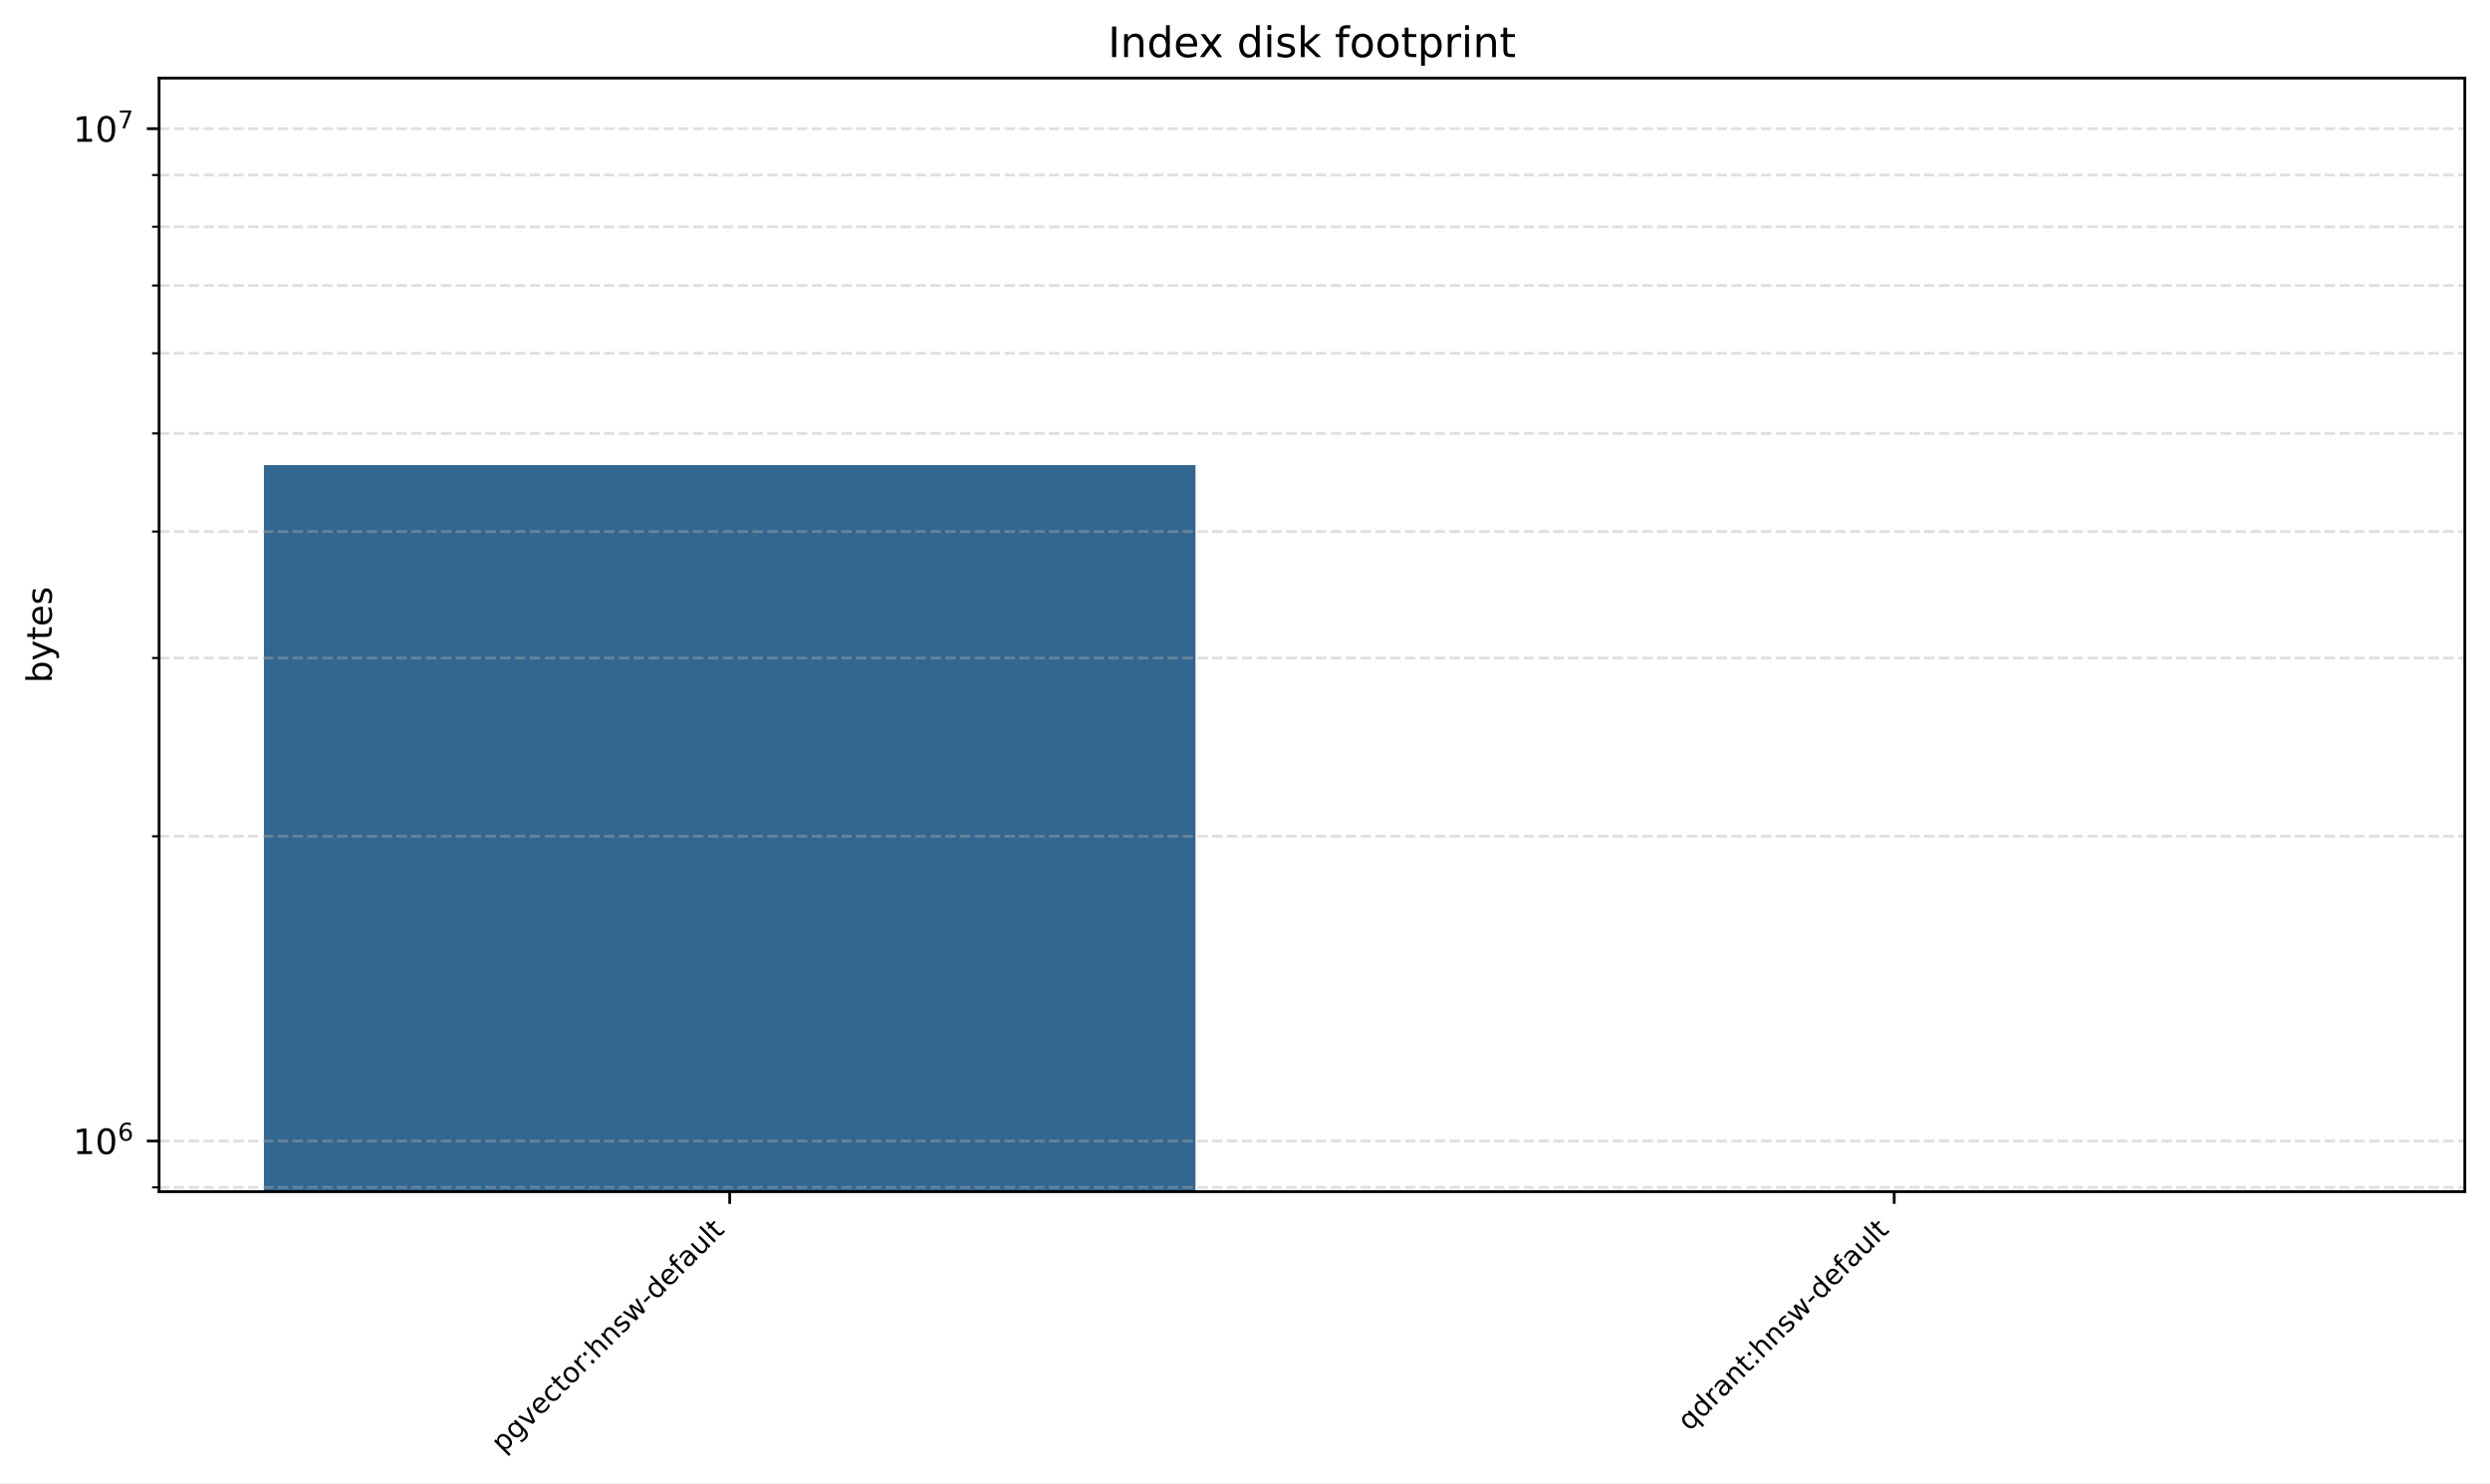
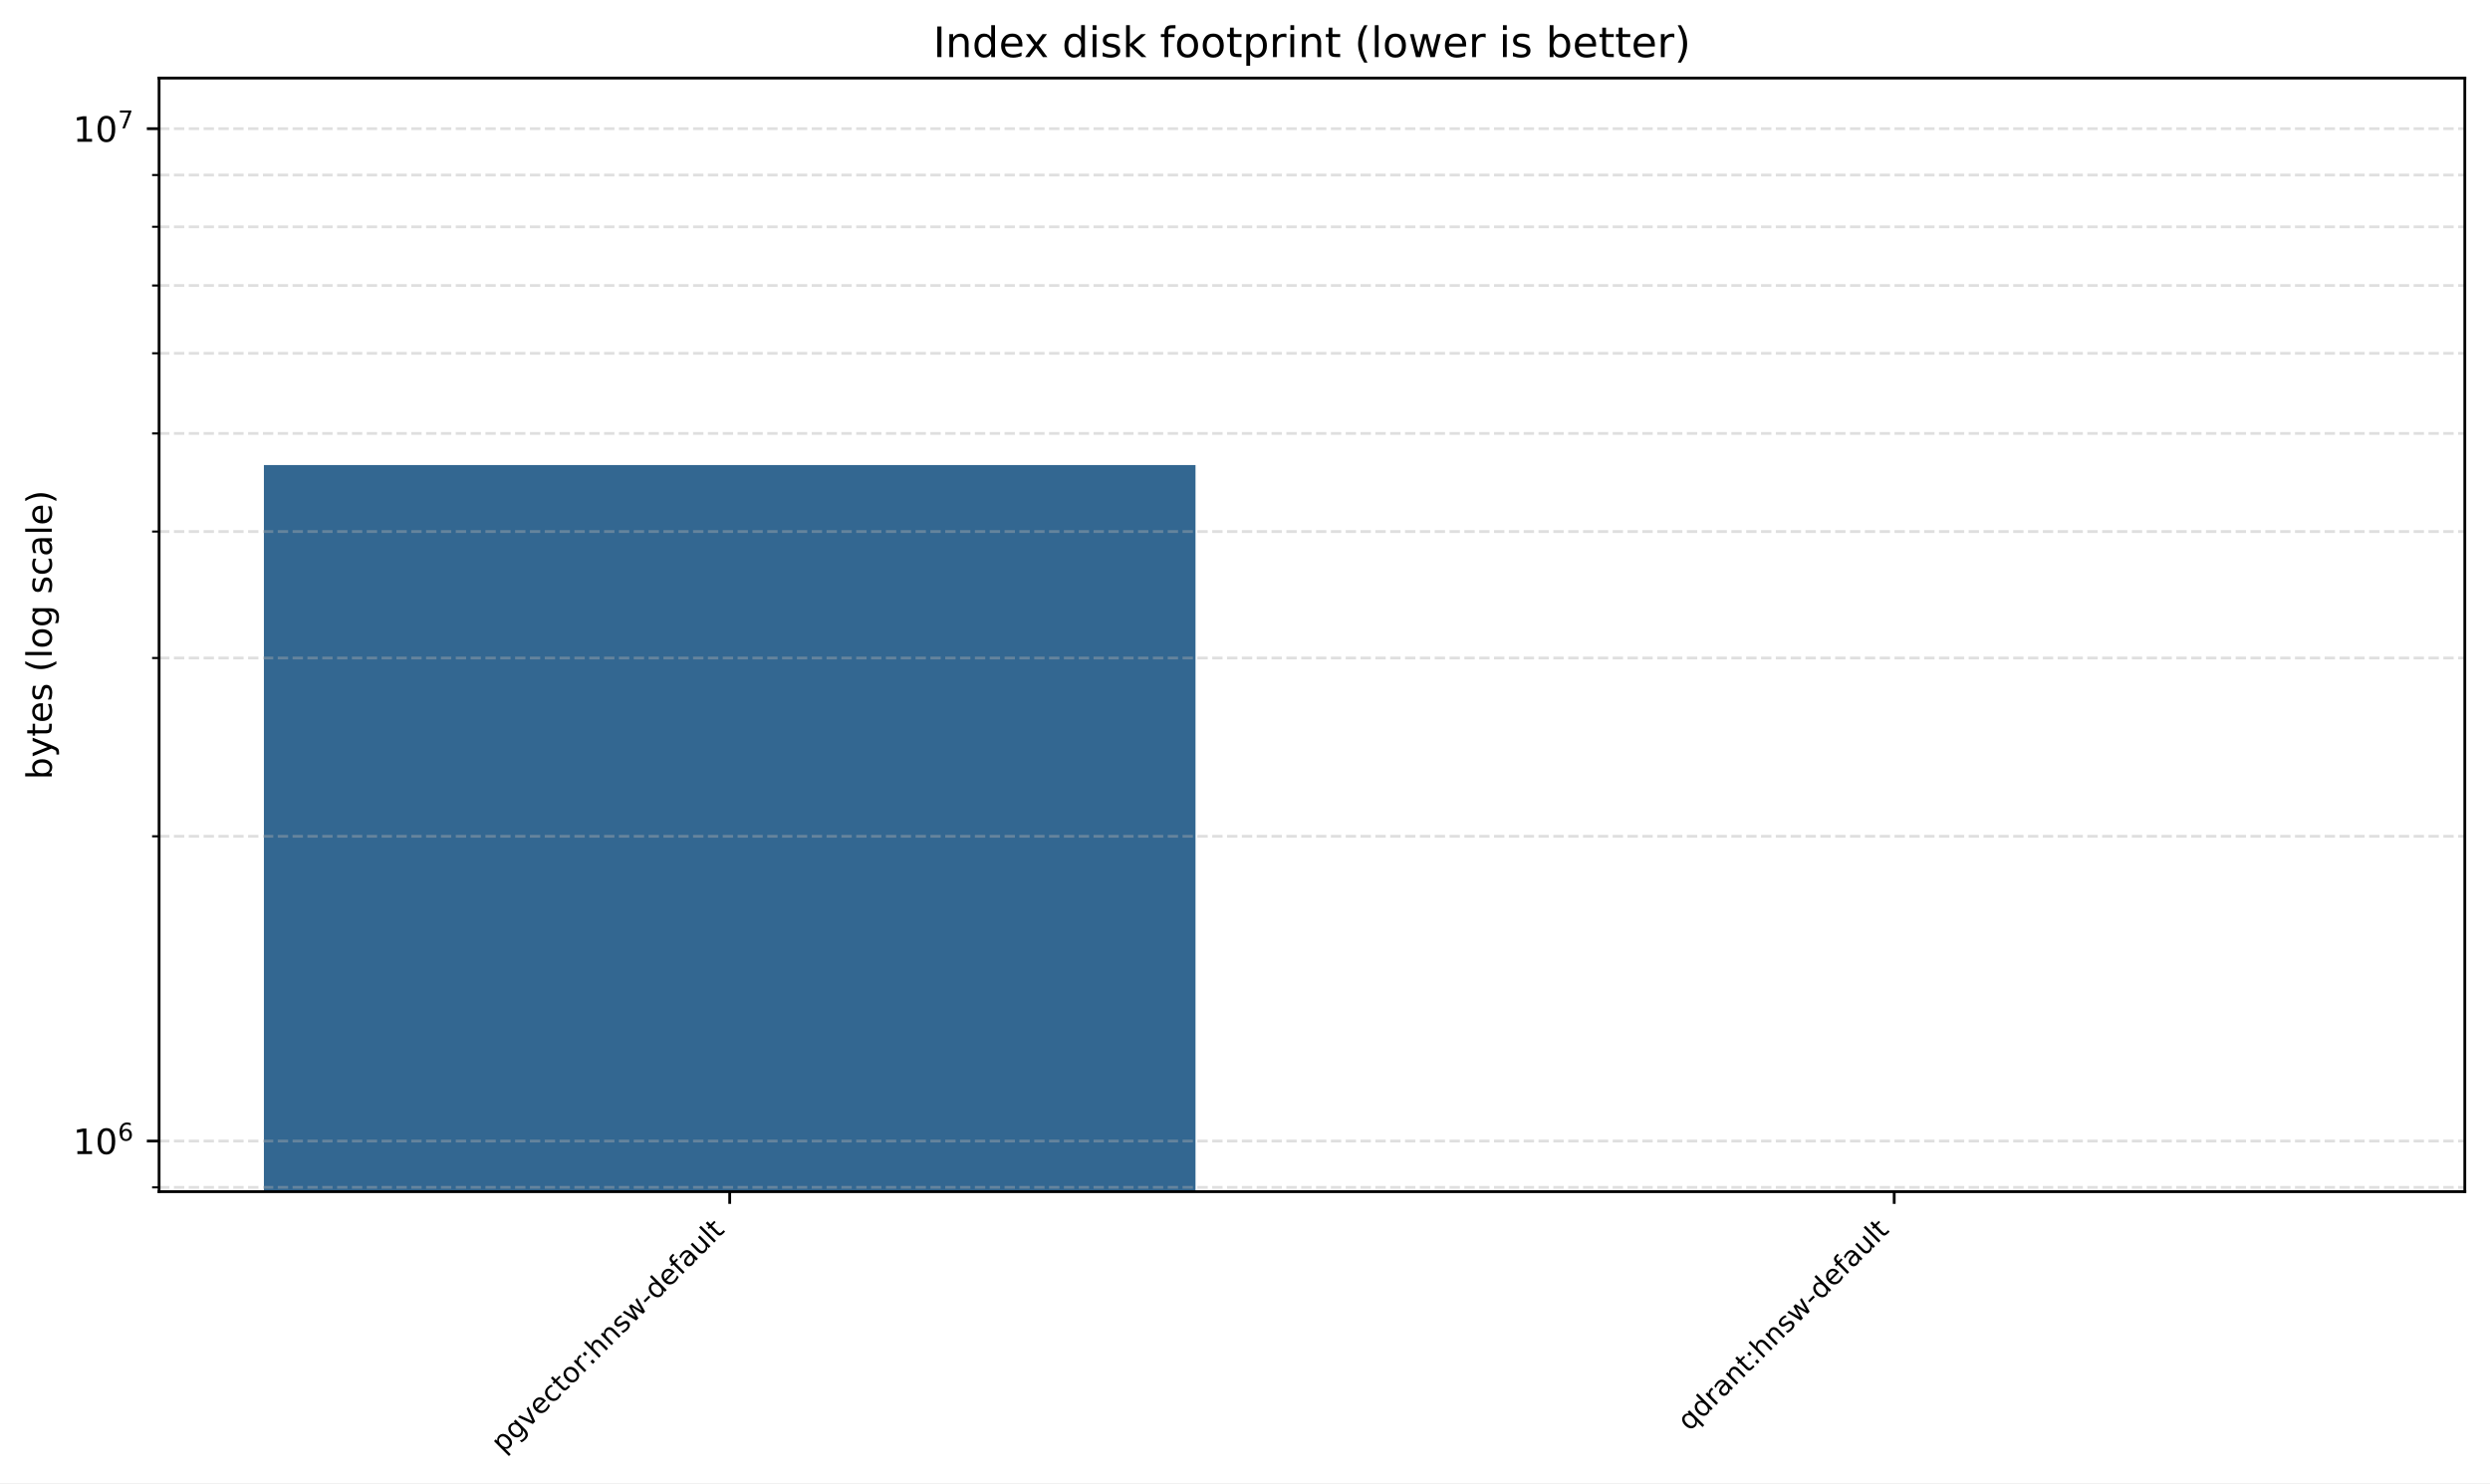
<svg xmlns="http://www.w3.org/2000/svg" xmlns:xlink="http://www.w3.org/1999/xlink" width="711.785pt" height="423.949pt" viewBox="0 0 711.785 423.949" version="1.1">
  <defs>
    <style type="text/css">*{stroke-linejoin: round; stroke-linecap: butt}</style>
  </defs>
  <g id="figure_1">
    <g id="patch_1">
      <path d="M 0 423.949  L 711.785 423.949  L 711.785 0  L 0 0  z " style="fill: #ffffff" />
    </g>
    <g id="axes_1">
      <g id="patch_2">
        <path d="M 45.478 340.653  L 704.585 340.653  L 704.585 22.318  L 45.478 22.318  z " style="fill: #ffffff" />
      </g>
      <g id="patch_3">
-         <path d="M 75.438 291457.702  L 341.744 291457.702  L 341.744 132.943  L 75.438 132.943  z " clip-path="url(#p174b174db6)" style="fill: #336791" />
+         <path d="M 75.438 291457.702  L 341.744 291457.702  L 341.744 132.943  L 75.438 132.943  z " clip-path="url(#padebda3a5a)" style="fill: #336791" />
      </g>
      <g id="patch_4">
-         <path d="M 408.32 291457.702  L 674.626 291457.702  L 674.626 291457.702  L 408.32 291457.702  z " clip-path="url(#p174b174db6)" style="fill: #dc382d" />
+         <path d="M 408.32 291457.702  L 674.626 291457.702  L 674.626 291457.702  L 408.32 291457.702  z " clip-path="url(#padebda3a5a)" style="fill: #dc382d" />
      </g>
      <g id="matplotlib.axis_1">
        <g id="xtick_1">
          <g id="line2d_1">
            <defs>
-               <path id="mbd44c1cdef" d="M 0 0  L 0 3.5  " style="stroke: #000000; stroke-width: 0.8" />
+               <path id="md19255cbb2" d="M 0 0  L 0 3.5  " style="stroke: #000000; stroke-width: 0.8" />
            </defs>
            <g>
-               <use xlink:href="#mbd44c1cdef" x="208.591" y="340.653" style="stroke: #000000; stroke-width: 0.8" />
+               <use xlink:href="#md19255cbb2" x="208.591" y="340.653" style="stroke: #000000; stroke-width: 0.8" />
            </g>
          </g>
          <g id="text_1">
            <g transform="translate(143.793 415.5722) rotate(-45) scale(0.08 -0.08)">
              <defs>
                <path id="DejaVuSans-70" d="M 1159 525  L 1159 -1331  L 581 -1331  L 581 3500  L 1159 3500  L 1159 2969  Q 1341 3281 1617 3432  Q 1894 3584 2278 3584  Q 2916 3584 3314 3078  Q 3713 2572 3713 1747  Q 3713 922 3314 415  Q 2916 -91 2278 -91  Q 1894 -91 1617 61  Q 1341 213 1159 525  z M 3116 1747  Q 3116 2381 2855 2742  Q 2594 3103 2138 3103  Q 1681 3103 1420 2742  Q 1159 2381 1159 1747  Q 1159 1113 1420 752  Q 1681 391 2138 391  Q 2594 391 2855 752  Q 3116 1113 3116 1747  z " transform="scale(0.015625)" />
                <path id="DejaVuSans-67" d="M 2906 1791  Q 2906 2416 2648 2759  Q 2391 3103 1925 3103  Q 1463 3103 1205 2759  Q 947 2416 947 1791  Q 947 1169 1205 825  Q 1463 481 1925 481  Q 2391 481 2648 825  Q 2906 1169 2906 1791  z M 3481 434  Q 3481 -459 3084 -895  Q 2688 -1331 1869 -1331  Q 1566 -1331 1297 -1286  Q 1028 -1241 775 -1147  L 775 -588  Q 1028 -725 1275 -790  Q 1522 -856 1778 -856  Q 2344 -856 2625 -561  Q 2906 -266 2906 331  L 2906 616  Q 2728 306 2450 153  Q 2172 0 1784 0  Q 1141 0 747 490  Q 353 981 353 1791  Q 353 2603 747 3093  Q 1141 3584 1784 3584  Q 2172 3584 2450 3431  Q 2728 3278 2906 2969  L 2906 3500  L 3481 3500  L 3481 434  z " transform="scale(0.015625)" />
                <path id="DejaVuSans-76" d="M 191 3500  L 800 3500  L 1894 563  L 2988 3500  L 3597 3500  L 2284 0  L 1503 0  L 191 3500  z " transform="scale(0.015625)" />
                <path id="DejaVuSans-65" d="M 3597 1894  L 3597 1613  L 953 1613  Q 991 1019 1311 708  Q 1631 397 2203 397  Q 2534 397 2845 478  Q 3156 559 3463 722  L 3463 178  Q 3153 47 2828 -22  Q 2503 -91 2169 -91  Q 1331 -91 842 396  Q 353 884 353 1716  Q 353 2575 817 3079  Q 1281 3584 2069 3584  Q 2775 3584 3186 3129  Q 3597 2675 3597 1894  z M 3022 2063  Q 3016 2534 2758 2815  Q 2500 3097 2075 3097  Q 1594 3097 1305 2825  Q 1016 2553 972 2059  L 3022 2063  z " transform="scale(0.015625)" />
                <path id="DejaVuSans-63" d="M 3122 3366  L 3122 2828  Q 2878 2963 2633 3030  Q 2388 3097 2138 3097  Q 1578 3097 1268 2742  Q 959 2388 959 1747  Q 959 1106 1268 751  Q 1578 397 2138 397  Q 2388 397 2633 464  Q 2878 531 3122 666  L 3122 134  Q 2881 22 2623 -34  Q 2366 -91 2075 -91  Q 1284 -91 818 406  Q 353 903 353 1747  Q 353 2603 823 3093  Q 1294 3584 2113 3584  Q 2378 3584 2631 3529  Q 2884 3475 3122 3366  z " transform="scale(0.015625)" />
                <path id="DejaVuSans-74" d="M 1172 4494  L 1172 3500  L 2356 3500  L 2356 3053  L 1172 3053  L 1172 1153  Q 1172 725 1289 603  Q 1406 481 1766 481  L 2356 481  L 2356 0  L 1766 0  Q 1100 0 847 248  Q 594 497 594 1153  L 594 3053  L 172 3053  L 172 3500  L 594 3500  L 594 4494  L 1172 4494  z " transform="scale(0.015625)" />
                <path id="DejaVuSans-6f" d="M 1959 3097  Q 1497 3097 1228 2736  Q 959 2375 959 1747  Q 959 1119 1226 758  Q 1494 397 1959 397  Q 2419 397 2687 759  Q 2956 1122 2956 1747  Q 2956 2369 2687 2733  Q 2419 3097 1959 3097  z M 1959 3584  Q 2709 3584 3137 3096  Q 3566 2609 3566 1747  Q 3566 888 3137 398  Q 2709 -91 1959 -91  Q 1206 -91 779 398  Q 353 888 353 1747  Q 353 2609 779 3096  Q 1206 3584 1959 3584  z " transform="scale(0.015625)" />
                <path id="DejaVuSans-72" d="M 2631 2963  Q 2534 3019 2420 3045  Q 2306 3072 2169 3072  Q 1681 3072 1420 2755  Q 1159 2438 1159 1844  L 1159 0  L 581 0  L 581 3500  L 1159 3500  L 1159 2956  Q 1341 3275 1631 3429  Q 1922 3584 2338 3584  Q 2397 3584 2469 3576  Q 2541 3569 2628 3553  L 2631 2963  z " transform="scale(0.015625)" />
                <path id="DejaVuSans-3a" d="M 750 794  L 1409 794  L 1409 0  L 750 0  L 750 794  z M 750 3309  L 1409 3309  L 1409 2516  L 750 2516  L 750 3309  z " transform="scale(0.015625)" />
                <path id="DejaVuSans-68" d="M 3513 2113  L 3513 0  L 2938 0  L 2938 2094  Q 2938 2591 2744 2837  Q 2550 3084 2163 3084  Q 1697 3084 1428 2787  Q 1159 2491 1159 1978  L 1159 0  L 581 0  L 581 4863  L 1159 4863  L 1159 2956  Q 1366 3272 1645 3428  Q 1925 3584 2291 3584  Q 2894 3584 3203 3211  Q 3513 2838 3513 2113  z " transform="scale(0.015625)" />
                <path id="DejaVuSans-6e" d="M 3513 2113  L 3513 0  L 2938 0  L 2938 2094  Q 2938 2591 2744 2837  Q 2550 3084 2163 3084  Q 1697 3084 1428 2787  Q 1159 2491 1159 1978  L 1159 0  L 581 0  L 581 3500  L 1159 3500  L 1159 2956  Q 1366 3272 1645 3428  Q 1925 3584 2291 3584  Q 2894 3584 3203 3211  Q 3513 2838 3513 2113  z " transform="scale(0.015625)" />
                <path id="DejaVuSans-73" d="M 2834 3397  L 2834 2853  Q 2591 2978 2328 3040  Q 2066 3103 1784 3103  Q 1356 3103 1142 2972  Q 928 2841 928 2578  Q 928 2378 1081 2264  Q 1234 2150 1697 2047  L 1894 2003  Q 2506 1872 2764 1633  Q 3022 1394 3022 966  Q 3022 478 2636 193  Q 2250 -91 1575 -91  Q 1294 -91 989 -36  Q 684 19 347 128  L 347 722  Q 666 556 975 473  Q 1284 391 1588 391  Q 1994 391 2212 530  Q 2431 669 2431 922  Q 2431 1156 2273 1281  Q 2116 1406 1581 1522  L 1381 1569  Q 847 1681 609 1914  Q 372 2147 372 2553  Q 372 3047 722 3315  Q 1072 3584 1716 3584  Q 2034 3584 2315 3537  Q 2597 3491 2834 3397  z " transform="scale(0.015625)" />
                <path id="DejaVuSans-77" d="M 269 3500  L 844 3500  L 1563 769  L 2278 3500  L 2956 3500  L 3675 769  L 4391 3500  L 4966 3500  L 4050 0  L 3372 0  L 2619 2869  L 1863 0  L 1184 0  L 269 3500  z " transform="scale(0.015625)" />
                <path id="DejaVuSans-2d" d="M 313 2009  L 1997 2009  L 1997 1497  L 313 1497  L 313 2009  z " transform="scale(0.015625)" />
                <path id="DejaVuSans-64" d="M 2906 2969  L 2906 4863  L 3481 4863  L 3481 0  L 2906 0  L 2906 525  Q 2725 213 2448 61  Q 2172 -91 1784 -91  Q 1150 -91 751 415  Q 353 922 353 1747  Q 353 2572 751 3078  Q 1150 3584 1784 3584  Q 2172 3584 2448 3432  Q 2725 3281 2906 2969  z M 947 1747  Q 947 1113 1208 752  Q 1469 391 1925 391  Q 2381 391 2643 752  Q 2906 1113 2906 1747  Q 2906 2381 2643 2742  Q 2381 3103 1925 3103  Q 1469 3103 1208 2742  Q 947 2381 947 1747  z " transform="scale(0.015625)" />
                <path id="DejaVuSans-66" d="M 2375 4863  L 2375 4384  L 1825 4384  Q 1516 4384 1395 4259  Q 1275 4134 1275 3809  L 1275 3500  L 2222 3500  L 2222 3053  L 1275 3053  L 1275 0  L 697 0  L 697 3053  L 147 3053  L 147 3500  L 697 3500  L 697 3744  Q 697 4328 969 4595  Q 1241 4863 1831 4863  L 2375 4863  z " transform="scale(0.015625)" />
                <path id="DejaVuSans-61" d="M 2194 1759  Q 1497 1759 1228 1600  Q 959 1441 959 1056  Q 959 750 1161 570  Q 1363 391 1709 391  Q 2188 391 2477 730  Q 2766 1069 2766 1631  L 2766 1759  L 2194 1759  z M 3341 1997  L 3341 0  L 2766 0  L 2766 531  Q 2569 213 2275 61  Q 1981 -91 1556 -91  Q 1019 -91 701 211  Q 384 513 384 1019  Q 384 1609 779 1909  Q 1175 2209 1959 2209  L 2766 2209  L 2766 2266  Q 2766 2663 2505 2880  Q 2244 3097 1772 3097  Q 1472 3097 1187 3025  Q 903 2953 641 2809  L 641 3341  Q 956 3463 1253 3523  Q 1550 3584 1831 3584  Q 2591 3584 2966 3190  Q 3341 2797 3341 1997  z " transform="scale(0.015625)" />
                <path id="DejaVuSans-75" d="M 544 1381  L 544 3500  L 1119 3500  L 1119 1403  Q 1119 906 1312 657  Q 1506 409 1894 409  Q 2359 409 2629 706  Q 2900 1003 2900 1516  L 2900 3500  L 3475 3500  L 3475 0  L 2900 0  L 2900 538  Q 2691 219 2414 64  Q 2138 -91 1772 -91  Q 1169 -91 856 284  Q 544 659 544 1381  z M 1991 3584  L 1991 3584  z " transform="scale(0.015625)" />
                <path id="DejaVuSans-6c" d="M 603 4863  L 1178 4863  L 1178 0  L 603 0  L 603 4863  z " transform="scale(0.015625)" />
              </defs>
              <use xlink:href="#DejaVuSans-70" />
              <use xlink:href="#DejaVuSans-67" transform="translate(63.47656 0)" />
              <use xlink:href="#DejaVuSans-76" transform="translate(126.9531 0)" />
              <use xlink:href="#DejaVuSans-65" transform="translate(186.1328 0)" />
              <use xlink:href="#DejaVuSans-63" transform="translate(247.6562 0)" />
              <use xlink:href="#DejaVuSans-74" transform="translate(302.6367 0)" />
              <use xlink:href="#DejaVuSans-6f" transform="translate(341.8457 0)" />
              <use xlink:href="#DejaVuSans-72" transform="translate(403.0273 0)" />
              <use xlink:href="#DejaVuSans-3a" transform="translate(442.3906 0)" />
              <use xlink:href="#DejaVuSans-68" transform="translate(476.082 0)" />
              <use xlink:href="#DejaVuSans-6e" transform="translate(539.4609 0)" />
              <use xlink:href="#DejaVuSans-73" transform="translate(602.8398 0)" />
              <use xlink:href="#DejaVuSans-77" transform="translate(654.9395 0)" />
              <use xlink:href="#DejaVuSans-2d" transform="translate(736.7266 0)" />
              <use xlink:href="#DejaVuSans-64" transform="translate(772.8105 0)" />
              <use xlink:href="#DejaVuSans-65" transform="translate(836.2871 0)" />
              <use xlink:href="#DejaVuSans-66" transform="translate(897.8105 0)" />
              <use xlink:href="#DejaVuSans-61" transform="translate(933.0156 0)" />
              <use xlink:href="#DejaVuSans-75" transform="translate(994.2949 0)" />
              <use xlink:href="#DejaVuSans-6c" transform="translate(1057.674 0)" />
              <use xlink:href="#DejaVuSans-74" transform="translate(1085.457 0)" />
            </g>
          </g>
        </g>
        <g id="xtick_2">
          <g id="line2d_2">
            <g>
-               <use xlink:href="#mbd44c1cdef" x="541.473" y="340.653" style="stroke: #000000; stroke-width: 0.8" />
+               <use xlink:href="#md19255cbb2" x="541.473" y="340.653" style="stroke: #000000; stroke-width: 0.8" />
            </g>
          </g>
          <g id="text_2">
            <g transform="translate(482.9255 409.3222) rotate(-45) scale(0.08 -0.08)">
              <defs>
                <path id="DejaVuSans-71" d="M 947 1747  Q 947 1113 1208 752  Q 1469 391 1925 391  Q 2381 391 2643 752  Q 2906 1113 2906 1747  Q 2906 2381 2643 2742  Q 2381 3103 1925 3103  Q 1469 3103 1208 2742  Q 947 2381 947 1747  z M 2906 525  Q 2725 213 2448 61  Q 2172 -91 1784 -91  Q 1150 -91 751 415  Q 353 922 353 1747  Q 353 2572 751 3078  Q 1150 3584 1784 3584  Q 2172 3584 2448 3432  Q 2725 3281 2906 2969  L 2906 3500  L 3481 3500  L 3481 -1331  L 2906 -1331  L 2906 525  z " transform="scale(0.015625)" />
              </defs>
              <use xlink:href="#DejaVuSans-71" />
              <use xlink:href="#DejaVuSans-64" transform="translate(63.47656 0)" />
              <use xlink:href="#DejaVuSans-72" transform="translate(126.9531 0)" />
              <use xlink:href="#DejaVuSans-61" transform="translate(168.0664 0)" />
              <use xlink:href="#DejaVuSans-6e" transform="translate(229.3457 0)" />
              <use xlink:href="#DejaVuSans-74" transform="translate(292.7246 0)" />
              <use xlink:href="#DejaVuSans-3a" transform="translate(331.9336 0)" />
              <use xlink:href="#DejaVuSans-68" transform="translate(365.625 0)" />
              <use xlink:href="#DejaVuSans-6e" transform="translate(429.0039 0)" />
              <use xlink:href="#DejaVuSans-73" transform="translate(492.3828 0)" />
              <use xlink:href="#DejaVuSans-77" transform="translate(544.4824 0)" />
              <use xlink:href="#DejaVuSans-2d" transform="translate(626.2695 0)" />
              <use xlink:href="#DejaVuSans-64" transform="translate(662.3535 0)" />
              <use xlink:href="#DejaVuSans-65" transform="translate(725.8301 0)" />
              <use xlink:href="#DejaVuSans-66" transform="translate(787.3535 0)" />
              <use xlink:href="#DejaVuSans-61" transform="translate(822.5586 0)" />
              <use xlink:href="#DejaVuSans-75" transform="translate(883.8379 0)" />
              <use xlink:href="#DejaVuSans-6c" transform="translate(947.2168 0)" />
              <use xlink:href="#DejaVuSans-74" transform="translate(975 0)" />
            </g>
          </g>
        </g>
      </g>
      <g id="matplotlib.axis_2">
        <g id="ytick_1">
          <g id="line2d_3">
-             <path d="M 45.478 326.183  L 704.585 326.183  " clip-path="url(#p174b174db6)" style="fill: none; stroke-dasharray: 2.96,1.28; stroke-dashoffset: 0; stroke: #b0b0b0; stroke-opacity: 0.4; stroke-width: 0.8" />
+             <path d="M 45.478 326.183  L 704.585 326.183  " clip-path="url(#padebda3a5a)" style="fill: none; stroke-dasharray: 2.96,1.28; stroke-dashoffset: 0; stroke: #b0b0b0; stroke-opacity: 0.4; stroke-width: 0.8" />
          </g>
          <g id="line2d_4">
            <defs>
-               <path id="m4768501cca" d="M 0 0  L -3.5 0  " style="stroke: #000000; stroke-width: 0.8" />
+               <path id="m905e2508a1" d="M 0 0  L -3.5 0  " style="stroke: #000000; stroke-width: 0.8" />
            </defs>
            <g>
-               <use xlink:href="#m4768501cca" x="45.478" y="326.183" style="stroke: #000000; stroke-width: 0.8" />
+               <use xlink:href="#m905e2508a1" x="45.478" y="326.183" style="stroke: #000000; stroke-width: 0.8" />
            </g>
          </g>
          <g id="text_3">
            <g transform="translate(20.87813 329.9822) scale(0.1 -0.1)">
              <defs>
                <path id="DejaVuSans-31" d="M 794 531  L 1825 531  L 1825 4091  L 703 3866  L 703 4441  L 1819 4666  L 2450 4666  L 2450 531  L 3481 531  L 3481 0  L 794 0  L 794 531  z " transform="scale(0.015625)" />
                <path id="DejaVuSans-30" d="M 2034 4250  Q 1547 4250 1301 3770  Q 1056 3291 1056 2328  Q 1056 1369 1301 889  Q 1547 409 2034 409  Q 2525 409 2770 889  Q 3016 1369 3016 2328  Q 3016 3291 2770 3770  Q 2525 4250 2034 4250  z M 2034 4750  Q 2819 4750 3233 4129  Q 3647 3509 3647 2328  Q 3647 1150 3233 529  Q 2819 -91 2034 -91  Q 1250 -91 836 529  Q 422 1150 422 2328  Q 422 3509 836 4129  Q 1250 4750 2034 4750  z " transform="scale(0.015625)" />
                <path id="DejaVuSans-36" d="M 2113 2584  Q 1688 2584 1439 2293  Q 1191 2003 1191 1497  Q 1191 994 1439 701  Q 1688 409 2113 409  Q 2538 409 2786 701  Q 3034 994 3034 1497  Q 3034 2003 2786 2293  Q 2538 2584 2113 2584  z M 3366 4563  L 3366 3988  Q 3128 4100 2886 4159  Q 2644 4219 2406 4219  Q 1781 4219 1451 3797  Q 1122 3375 1075 2522  Q 1259 2794 1537 2939  Q 1816 3084 2150 3084  Q 2853 3084 3261 2657  Q 3669 2231 3669 1497  Q 3669 778 3244 343  Q 2819 -91 2113 -91  Q 1303 -91 875 529  Q 447 1150 447 2328  Q 447 3434 972 4092  Q 1497 4750 2381 4750  Q 2619 4750 2861 4703  Q 3103 4656 3366 4563  z " transform="scale(0.015625)" />
              </defs>
              <use xlink:href="#DejaVuSans-31" transform="translate(0 0.765625)" />
              <use xlink:href="#DejaVuSans-30" transform="translate(63.62305 0.765625)" />
              <use xlink:href="#DejaVuSans-36" transform="translate(128.2031 39.04688) scale(0.7)" />
            </g>
          </g>
        </g>
        <g id="ytick_2">
          <g id="line2d_5">
-             <path d="M 45.478 36.788  L 704.585 36.788  " clip-path="url(#p174b174db6)" style="fill: none; stroke-dasharray: 2.96,1.28; stroke-dashoffset: 0; stroke: #b0b0b0; stroke-opacity: 0.4; stroke-width: 0.8" />
+             <path d="M 45.478 36.788  L 704.585 36.788  " clip-path="url(#padebda3a5a)" style="fill: none; stroke-dasharray: 2.96,1.28; stroke-dashoffset: 0; stroke: #b0b0b0; stroke-opacity: 0.4; stroke-width: 0.8" />
          </g>
          <g id="line2d_6">
            <g>
-               <use xlink:href="#m4768501cca" x="45.478" y="36.788" style="stroke: #000000; stroke-width: 0.8" />
+               <use xlink:href="#m905e2508a1" x="45.478" y="36.788" style="stroke: #000000; stroke-width: 0.8" />
            </g>
          </g>
          <g id="text_4">
            <g transform="translate(20.87813 40.5871) scale(0.1 -0.1)">
              <defs>
                <path id="DejaVuSans-37" d="M 525 4666  L 3525 4666  L 3525 4397  L 1831 0  L 1172 0  L 2766 4134  L 525 4134  L 525 4666  z " transform="scale(0.015625)" />
              </defs>
              <use xlink:href="#DejaVuSans-31" transform="translate(0 0.684375)" />
              <use xlink:href="#DejaVuSans-30" transform="translate(63.62305 0.684375)" />
              <use xlink:href="#DejaVuSans-37" transform="translate(128.2031 38.96563) scale(0.7)" />
            </g>
          </g>
        </g>
        <g id="ytick_3">
          <g id="line2d_7">
-             <path d="M 45.478 339.425  L 704.585 339.425  " clip-path="url(#p174b174db6)" style="fill: none; stroke-dasharray: 2.96,1.28; stroke-dashoffset: 0; stroke: #b0b0b0; stroke-opacity: 0.4; stroke-width: 0.8" />
+             <path d="M 45.478 339.425  L 704.585 339.425  " clip-path="url(#padebda3a5a)" style="fill: none; stroke-dasharray: 2.96,1.28; stroke-dashoffset: 0; stroke: #b0b0b0; stroke-opacity: 0.4; stroke-width: 0.8" />
          </g>
          <g id="line2d_8">
            <defs>
-               <path id="made3a677d7" d="M 0 0  L -2 0  " style="stroke: #000000; stroke-width: 0.6" />
+               <path id="mce978e06dd" d="M 0 0  L -2 0  " style="stroke: #000000; stroke-width: 0.6" />
            </defs>
            <g>
-               <use xlink:href="#made3a677d7" x="45.478" y="339.425" style="stroke: #000000; stroke-width: 0.6" />
+               <use xlink:href="#mce978e06dd" x="45.478" y="339.425" style="stroke: #000000; stroke-width: 0.6" />
            </g>
          </g>
        </g>
        <g id="ytick_4">
          <g id="line2d_9">
-             <path d="M 45.478 239.066  L 704.585 239.066  " clip-path="url(#p174b174db6)" style="fill: none; stroke-dasharray: 2.96,1.28; stroke-dashoffset: 0; stroke: #b0b0b0; stroke-opacity: 0.4; stroke-width: 0.8" />
+             <path d="M 45.478 239.066  L 704.585 239.066  " clip-path="url(#padebda3a5a)" style="fill: none; stroke-dasharray: 2.96,1.28; stroke-dashoffset: 0; stroke: #b0b0b0; stroke-opacity: 0.4; stroke-width: 0.8" />
          </g>
          <g id="line2d_10">
            <g>
-               <use xlink:href="#made3a677d7" x="45.478" y="239.066" style="stroke: #000000; stroke-width: 0.6" />
+               <use xlink:href="#mce978e06dd" x="45.478" y="239.066" style="stroke: #000000; stroke-width: 0.6" />
            </g>
          </g>
        </g>
        <g id="ytick_5">
          <g id="line2d_11">
-             <path d="M 45.478 188.106  L 704.585 188.106  " clip-path="url(#p174b174db6)" style="fill: none; stroke-dasharray: 2.96,1.28; stroke-dashoffset: 0; stroke: #b0b0b0; stroke-opacity: 0.4; stroke-width: 0.8" />
+             <path d="M 45.478 188.106  L 704.585 188.106  " clip-path="url(#padebda3a5a)" style="fill: none; stroke-dasharray: 2.96,1.28; stroke-dashoffset: 0; stroke: #b0b0b0; stroke-opacity: 0.4; stroke-width: 0.8" />
          </g>
          <g id="line2d_12">
            <g>
-               <use xlink:href="#made3a677d7" x="45.478" y="188.106" style="stroke: #000000; stroke-width: 0.6" />
+               <use xlink:href="#mce978e06dd" x="45.478" y="188.106" style="stroke: #000000; stroke-width: 0.6" />
            </g>
          </g>
        </g>
        <g id="ytick_6">
          <g id="line2d_13">
-             <path d="M 45.478 151.95  L 704.585 151.95  " clip-path="url(#p174b174db6)" style="fill: none; stroke-dasharray: 2.96,1.28; stroke-dashoffset: 0; stroke: #b0b0b0; stroke-opacity: 0.4; stroke-width: 0.8" />
+             <path d="M 45.478 151.95  L 704.585 151.95  " clip-path="url(#padebda3a5a)" style="fill: none; stroke-dasharray: 2.96,1.28; stroke-dashoffset: 0; stroke: #b0b0b0; stroke-opacity: 0.4; stroke-width: 0.8" />
          </g>
          <g id="line2d_14">
            <g>
-               <use xlink:href="#made3a677d7" x="45.478" y="151.95" style="stroke: #000000; stroke-width: 0.6" />
+               <use xlink:href="#mce978e06dd" x="45.478" y="151.95" style="stroke: #000000; stroke-width: 0.6" />
            </g>
          </g>
        </g>
        <g id="ytick_7">
          <g id="line2d_15">
-             <path d="M 45.478 123.905  L 704.585 123.905  " clip-path="url(#p174b174db6)" style="fill: none; stroke-dasharray: 2.96,1.28; stroke-dashoffset: 0; stroke: #b0b0b0; stroke-opacity: 0.4; stroke-width: 0.8" />
+             <path d="M 45.478 123.905  L 704.585 123.905  " clip-path="url(#padebda3a5a)" style="fill: none; stroke-dasharray: 2.96,1.28; stroke-dashoffset: 0; stroke: #b0b0b0; stroke-opacity: 0.4; stroke-width: 0.8" />
          </g>
          <g id="line2d_16">
            <g>
-               <use xlink:href="#made3a677d7" x="45.478" y="123.905" style="stroke: #000000; stroke-width: 0.6" />
+               <use xlink:href="#mce978e06dd" x="45.478" y="123.905" style="stroke: #000000; stroke-width: 0.6" />
            </g>
          </g>
        </g>
        <g id="ytick_8">
          <g id="line2d_17">
-             <path d="M 45.478 100.99  L 704.585 100.99  " clip-path="url(#p174b174db6)" style="fill: none; stroke-dasharray: 2.96,1.28; stroke-dashoffset: 0; stroke: #b0b0b0; stroke-opacity: 0.4; stroke-width: 0.8" />
+             <path d="M 45.478 100.99  L 704.585 100.99  " clip-path="url(#padebda3a5a)" style="fill: none; stroke-dasharray: 2.96,1.28; stroke-dashoffset: 0; stroke: #b0b0b0; stroke-opacity: 0.4; stroke-width: 0.8" />
          </g>
          <g id="line2d_18">
            <g>
-               <use xlink:href="#made3a677d7" x="45.478" y="100.99" style="stroke: #000000; stroke-width: 0.6" />
+               <use xlink:href="#mce978e06dd" x="45.478" y="100.99" style="stroke: #000000; stroke-width: 0.6" />
            </g>
          </g>
        </g>
        <g id="ytick_9">
          <g id="line2d_19">
-             <path d="M 45.478 81.616  L 704.585 81.616  " clip-path="url(#p174b174db6)" style="fill: none; stroke-dasharray: 2.96,1.28; stroke-dashoffset: 0; stroke: #b0b0b0; stroke-opacity: 0.4; stroke-width: 0.8" />
+             <path d="M 45.478 81.616  L 704.585 81.616  " clip-path="url(#padebda3a5a)" style="fill: none; stroke-dasharray: 2.96,1.28; stroke-dashoffset: 0; stroke: #b0b0b0; stroke-opacity: 0.4; stroke-width: 0.8" />
          </g>
          <g id="line2d_20">
            <g>
-               <use xlink:href="#made3a677d7" x="45.478" y="81.616" style="stroke: #000000; stroke-width: 0.6" />
+               <use xlink:href="#mce978e06dd" x="45.478" y="81.616" style="stroke: #000000; stroke-width: 0.6" />
            </g>
          </g>
        </g>
        <g id="ytick_10">
          <g id="line2d_21">
-             <path d="M 45.478 64.833  L 704.585 64.833  " clip-path="url(#p174b174db6)" style="fill: none; stroke-dasharray: 2.96,1.28; stroke-dashoffset: 0; stroke: #b0b0b0; stroke-opacity: 0.4; stroke-width: 0.8" />
+             <path d="M 45.478 64.833  L 704.585 64.833  " clip-path="url(#padebda3a5a)" style="fill: none; stroke-dasharray: 2.96,1.28; stroke-dashoffset: 0; stroke: #b0b0b0; stroke-opacity: 0.4; stroke-width: 0.8" />
          </g>
          <g id="line2d_22">
            <g>
-               <use xlink:href="#made3a677d7" x="45.478" y="64.833" style="stroke: #000000; stroke-width: 0.6" />
+               <use xlink:href="#mce978e06dd" x="45.478" y="64.833" style="stroke: #000000; stroke-width: 0.6" />
            </g>
          </g>
        </g>
        <g id="ytick_11">
          <g id="line2d_23">
-             <path d="M 45.478 50.03  L 704.585 50.03  " clip-path="url(#p174b174db6)" style="fill: none; stroke-dasharray: 2.96,1.28; stroke-dashoffset: 0; stroke: #b0b0b0; stroke-opacity: 0.4; stroke-width: 0.8" />
+             <path d="M 45.478 50.03  L 704.585 50.03  " clip-path="url(#padebda3a5a)" style="fill: none; stroke-dasharray: 2.96,1.28; stroke-dashoffset: 0; stroke: #b0b0b0; stroke-opacity: 0.4; stroke-width: 0.8" />
          </g>
          <g id="line2d_24">
            <g>
-               <use xlink:href="#made3a677d7" x="45.478" y="50.03" style="stroke: #000000; stroke-width: 0.6" />
+               <use xlink:href="#mce978e06dd" x="45.478" y="50.03" style="stroke: #000000; stroke-width: 0.6" />
            </g>
          </g>
        </g>
        <g id="text_5">
-           <g transform="translate(14.79844 195.2605) rotate(-90) scale(0.1 -0.1)">
+           <g transform="translate(14.79844 222.8464) rotate(-90) scale(0.1 -0.1)">
            <defs>
              <path id="DejaVuSans-62" d="M 3116 1747  Q 3116 2381 2855 2742  Q 2594 3103 2138 3103  Q 1681 3103 1420 2742  Q 1159 2381 1159 1747  Q 1159 1113 1420 752  Q 1681 391 2138 391  Q 2594 391 2855 752  Q 3116 1113 3116 1747  z M 1159 2969  Q 1341 3281 1617 3432  Q 1894 3584 2278 3584  Q 2916 3584 3314 3078  Q 3713 2572 3713 1747  Q 3713 922 3314 415  Q 2916 -91 2278 -91  Q 1894 -91 1617 61  Q 1341 213 1159 525  L 1159 0  L 581 0  L 581 4863  L 1159 4863  L 1159 2969  z " transform="scale(0.015625)" />
              <path id="DejaVuSans-79" d="M 2059 -325  Q 1816 -950 1584 -1140  Q 1353 -1331 966 -1331  L 506 -1331  L 506 -850  L 844 -850  Q 1081 -850 1212 -737  Q 1344 -625 1503 -206  L 1606 56  L 191 3500  L 800 3500  L 1894 763  L 2988 3500  L 3597 3500  L 2059 -325  z " transform="scale(0.015625)" />
+               <path id="DejaVuSans-20" transform="scale(0.015625)" />
+               <path id="DejaVuSans-28" d="M 1984 4856  Q 1566 4138 1362 3434  Q 1159 2731 1159 2009  Q 1159 1288 1364 580  Q 1569 -128 1984 -844  L 1484 -844  Q 1016 -109 783 600  Q 550 1309 550 2009  Q 550 2706 781 3412  Q 1013 4119 1484 4856  L 1984 4856  z " transform="scale(0.015625)" />
+               <path id="DejaVuSans-29" d="M 513 4856  L 1013 4856  Q 1481 4119 1714 3412  Q 1947 2706 1947 2009  Q 1947 1309 1714 600  Q 1481 -109 1013 -844  L 513 -844  Q 928 -128 1133 580  Q 1338 1288 1338 2009  Q 1338 2731 1133 3434  Q 928 4138 513 4856  z " transform="scale(0.015625)" />
            </defs>
            <use xlink:href="#DejaVuSans-62" />
            <use xlink:href="#DejaVuSans-79" transform="translate(63.47656 0)" />
            <use xlink:href="#DejaVuSans-74" transform="translate(122.6562 0)" />
            <use xlink:href="#DejaVuSans-65" transform="translate(161.8652 0)" />
            <use xlink:href="#DejaVuSans-73" transform="translate(223.3887 0)" />
+             <use xlink:href="#DejaVuSans-20" transform="translate(275.4883 0)" />
+             <use xlink:href="#DejaVuSans-28" transform="translate(307.2754 0)" />
+             <use xlink:href="#DejaVuSans-6c" transform="translate(346.2891 0)" />
+             <use xlink:href="#DejaVuSans-6f" transform="translate(374.0723 0)" />
+             <use xlink:href="#DejaVuSans-67" transform="translate(435.2539 0)" />
+             <use xlink:href="#DejaVuSans-20" transform="translate(498.7305 0)" />
+             <use xlink:href="#DejaVuSans-73" transform="translate(530.5176 0)" />
+             <use xlink:href="#DejaVuSans-63" transform="translate(582.6172 0)" />
+             <use xlink:href="#DejaVuSans-61" transform="translate(637.5977 0)" />
+             <use xlink:href="#DejaVuSans-6c" transform="translate(698.877 0)" />
+             <use xlink:href="#DejaVuSans-65" transform="translate(726.6602 0)" />
+             <use xlink:href="#DejaVuSans-29" transform="translate(788.1836 0)" />
          </g>
        </g>
      </g>
      <g id="patch_5">
        <path d="M 45.478 340.653  L 45.478 22.318  " style="fill: none; stroke: #000000; stroke-width: 0.8; stroke-linejoin: miter; stroke-linecap: square" />
      </g>
      <g id="patch_6">
        <path d="M 704.585 340.653  L 704.585 22.318  " style="fill: none; stroke: #000000; stroke-width: 0.8; stroke-linejoin: miter; stroke-linecap: square" />
      </g>
      <g id="patch_7">
        <path d="M 45.478 340.653  L 704.585 340.653  " style="fill: none; stroke: #000000; stroke-width: 0.8; stroke-linejoin: miter; stroke-linecap: square" />
      </g>
      <g id="patch_8">
        <path d="M 45.478 22.318  L 704.585 22.318  " style="fill: none; stroke: #000000; stroke-width: 0.8; stroke-linejoin: miter; stroke-linecap: square" />
      </g>
      <g id="text_6">
-         <g transform="translate(316.7183 16.31812) scale(0.12 -0.12)">
+         <g transform="translate(266.7562 16.31812) scale(0.12 -0.12)">
          <defs>
            <path id="DejaVuSans-49" d="M 628 4666  L 1259 4666  L 1259 0  L 628 0  L 628 4666  z " transform="scale(0.015625)" />
            <path id="DejaVuSans-78" d="M 3513 3500  L 2247 1797  L 3578 0  L 2900 0  L 1881 1375  L 863 0  L 184 0  L 1544 1831  L 300 3500  L 978 3500  L 1906 2253  L 2834 3500  L 3513 3500  z " transform="scale(0.015625)" />
-             <path id="DejaVuSans-20" transform="scale(0.015625)" />
            <path id="DejaVuSans-69" d="M 603 3500  L 1178 3500  L 1178 0  L 603 0  L 603 3500  z M 603 4863  L 1178 4863  L 1178 4134  L 603 4134  L 603 4863  z " transform="scale(0.015625)" />
            <path id="DejaVuSans-6b" d="M 581 4863  L 1159 4863  L 1159 1991  L 2875 3500  L 3609 3500  L 1753 1863  L 3688 0  L 2938 0  L 1159 1709  L 1159 0  L 581 0  L 581 4863  z " transform="scale(0.015625)" />
          </defs>
          <use xlink:href="#DejaVuSans-49" />
          <use xlink:href="#DejaVuSans-6e" transform="translate(29.49219 0)" />
          <use xlink:href="#DejaVuSans-64" transform="translate(92.87109 0)" />
          <use xlink:href="#DejaVuSans-65" transform="translate(156.3477 0)" />
          <use xlink:href="#DejaVuSans-78" transform="translate(216.1211 0)" />
          <use xlink:href="#DejaVuSans-20" transform="translate(275.3008 0)" />
          <use xlink:href="#DejaVuSans-64" transform="translate(307.0879 0)" />
          <use xlink:href="#DejaVuSans-69" transform="translate(370.5645 0)" />
          <use xlink:href="#DejaVuSans-73" transform="translate(398.3477 0)" />
          <use xlink:href="#DejaVuSans-6b" transform="translate(450.4473 0)" />
          <use xlink:href="#DejaVuSans-20" transform="translate(508.3574 0)" />
          <use xlink:href="#DejaVuSans-66" transform="translate(540.1445 0)" />
          <use xlink:href="#DejaVuSans-6f" transform="translate(575.3496 0)" />
          <use xlink:href="#DejaVuSans-6f" transform="translate(636.5312 0)" />
          <use xlink:href="#DejaVuSans-74" transform="translate(697.7129 0)" />
          <use xlink:href="#DejaVuSans-70" transform="translate(736.9219 0)" />
          <use xlink:href="#DejaVuSans-72" transform="translate(800.3984 0)" />
          <use xlink:href="#DejaVuSans-69" transform="translate(841.5117 0)" />
          <use xlink:href="#DejaVuSans-6e" transform="translate(869.2949 0)" />
          <use xlink:href="#DejaVuSans-74" transform="translate(932.6738 0)" />
+           <use xlink:href="#DejaVuSans-20" transform="translate(971.8828 0)" />
+           <use xlink:href="#DejaVuSans-28" transform="translate(1003.67 0)" />
+           <use xlink:href="#DejaVuSans-6c" transform="translate(1042.684 0)" />
+           <use xlink:href="#DejaVuSans-6f" transform="translate(1070.467 0)" />
+           <use xlink:href="#DejaVuSans-77" transform="translate(1131.648 0)" />
+           <use xlink:href="#DejaVuSans-65" transform="translate(1213.436 0)" />
+           <use xlink:href="#DejaVuSans-72" transform="translate(1274.959 0)" />
+           <use xlink:href="#DejaVuSans-20" transform="translate(1316.072 0)" />
+           <use xlink:href="#DejaVuSans-69" transform="translate(1347.859 0)" />
+           <use xlink:href="#DejaVuSans-73" transform="translate(1375.643 0)" />
+           <use xlink:href="#DejaVuSans-20" transform="translate(1427.742 0)" />
+           <use xlink:href="#DejaVuSans-62" transform="translate(1459.529 0)" />
+           <use xlink:href="#DejaVuSans-65" transform="translate(1523.006 0)" />
+           <use xlink:href="#DejaVuSans-74" transform="translate(1584.529 0)" />
+           <use xlink:href="#DejaVuSans-74" transform="translate(1623.738 0)" />
+           <use xlink:href="#DejaVuSans-65" transform="translate(1662.947 0)" />
+           <use xlink:href="#DejaVuSans-72" transform="translate(1724.471 0)" />
+           <use xlink:href="#DejaVuSans-29" transform="translate(1765.584 0)" />
        </g>
      </g>
    </g>
  </g>
  <defs>
-     <clipPath id="p174b174db6">
+     <clipPath id="padebda3a5a">
      <rect x="45.478" y="22.318" width="659.107" height="318.335" />
    </clipPath>
  </defs>
</svg>
